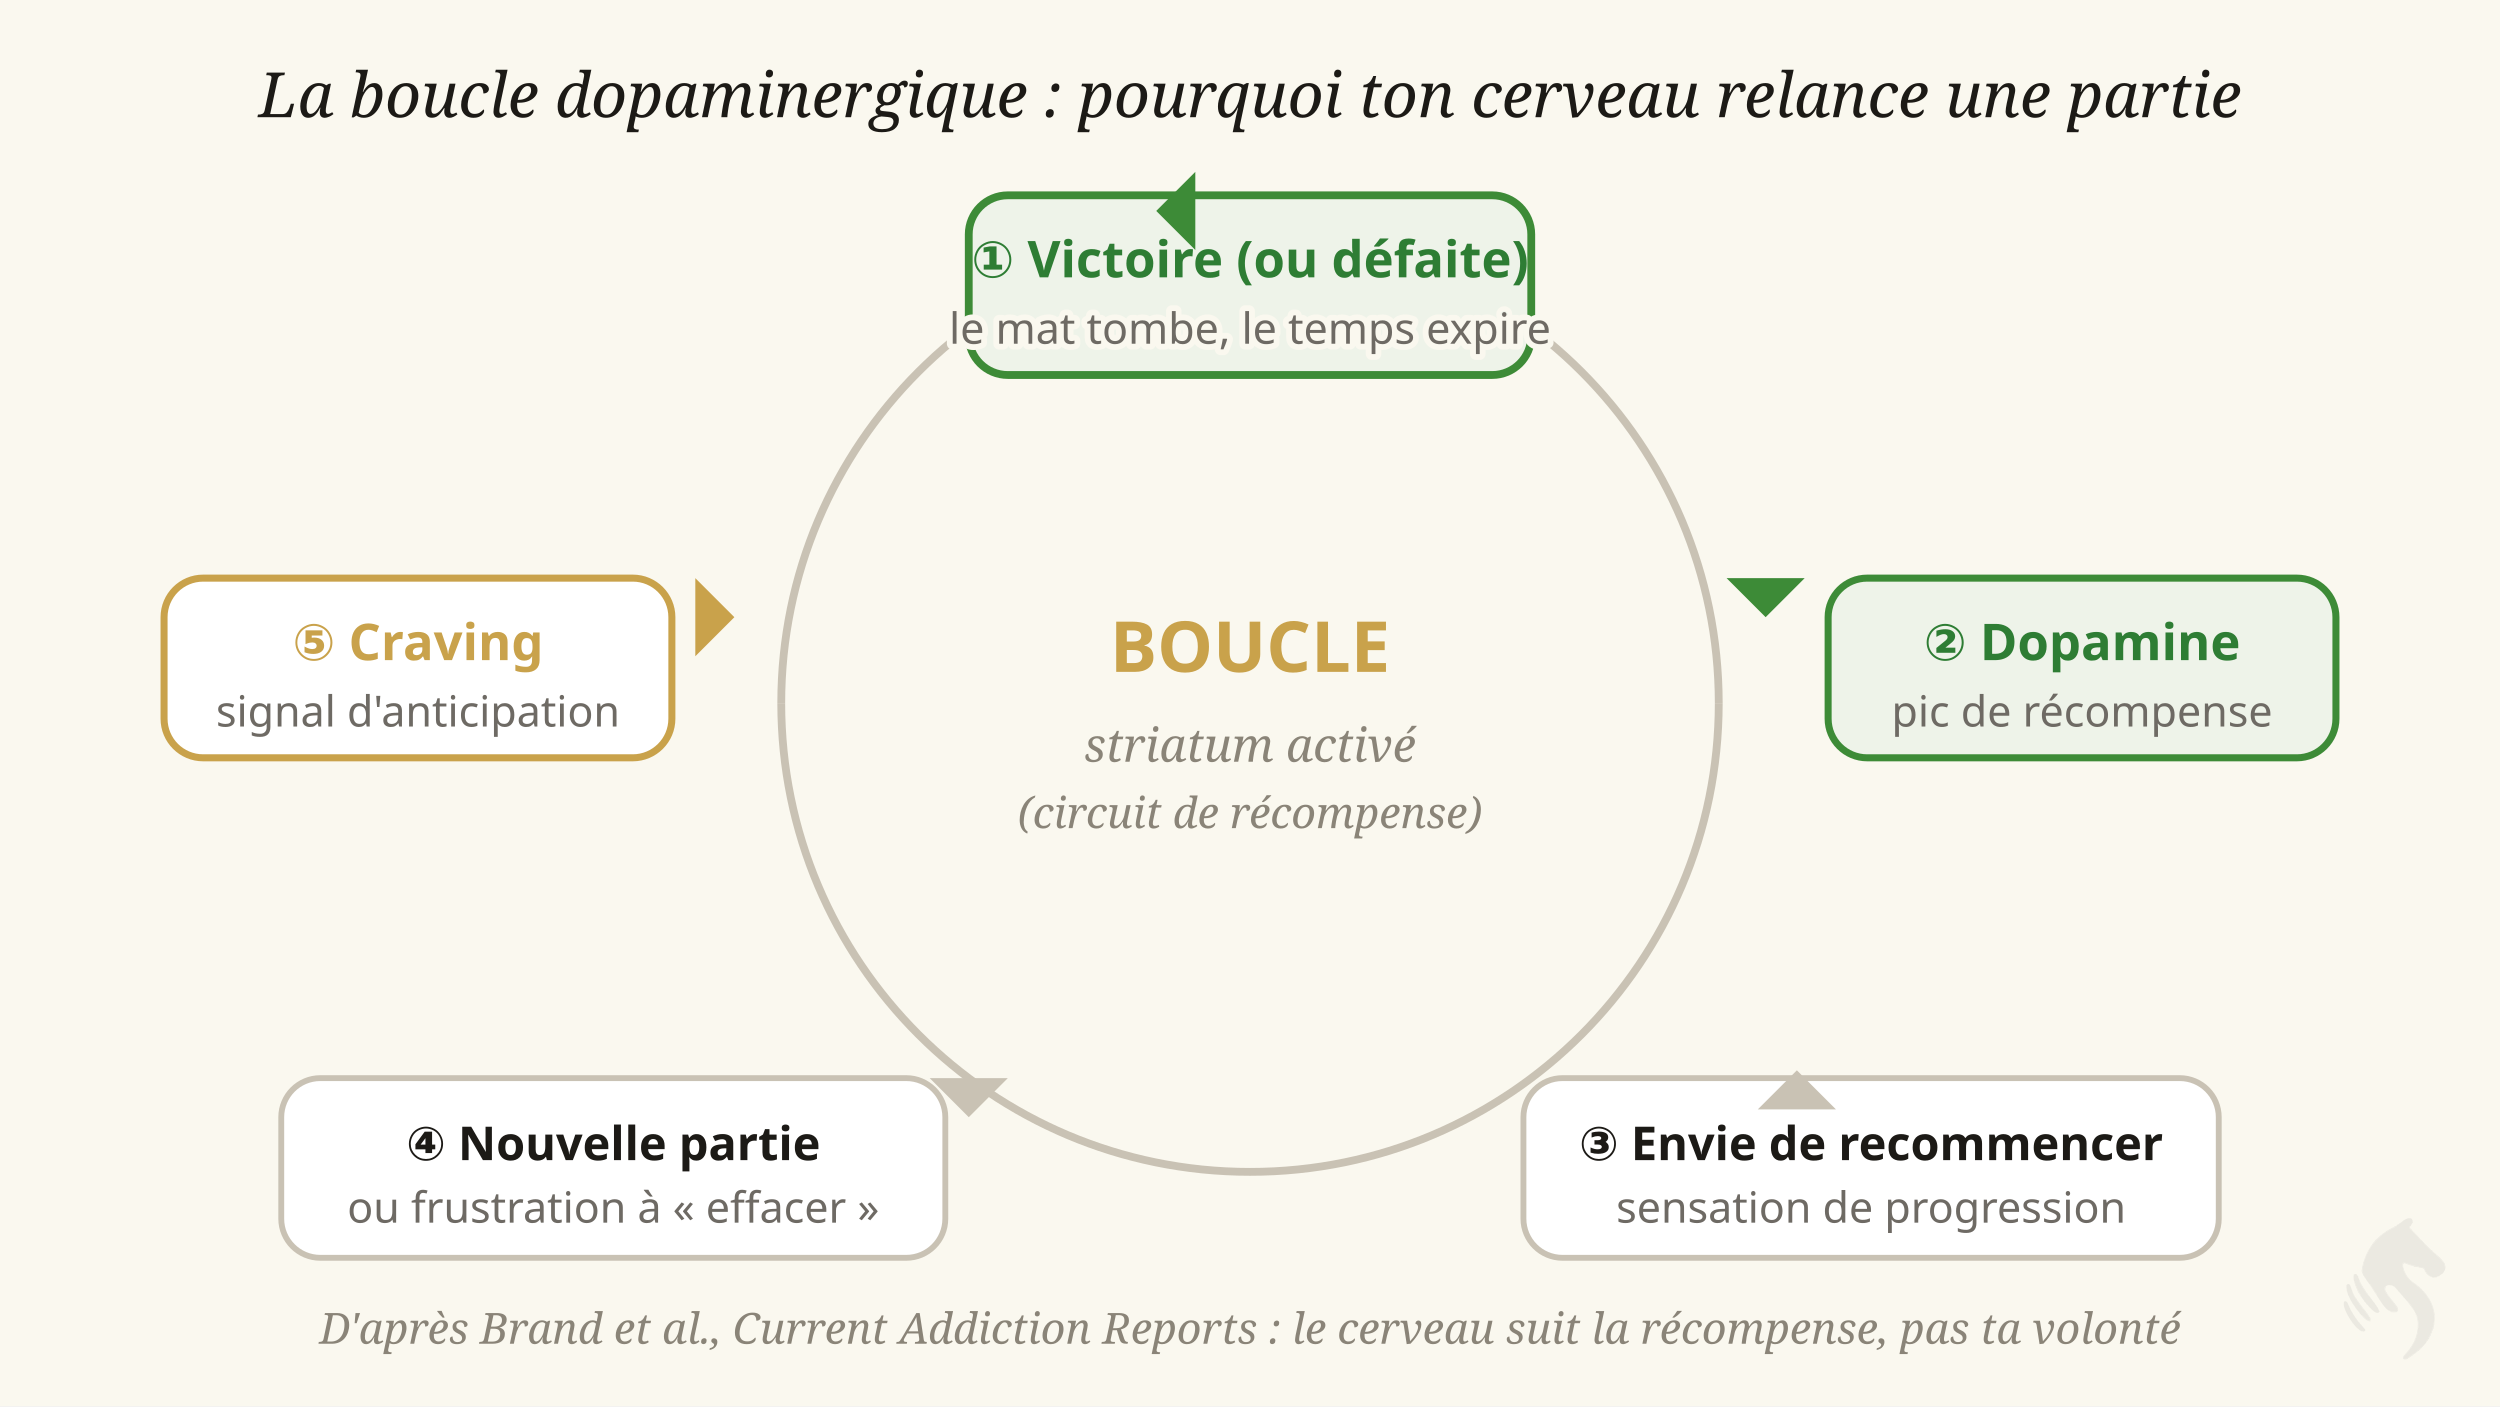
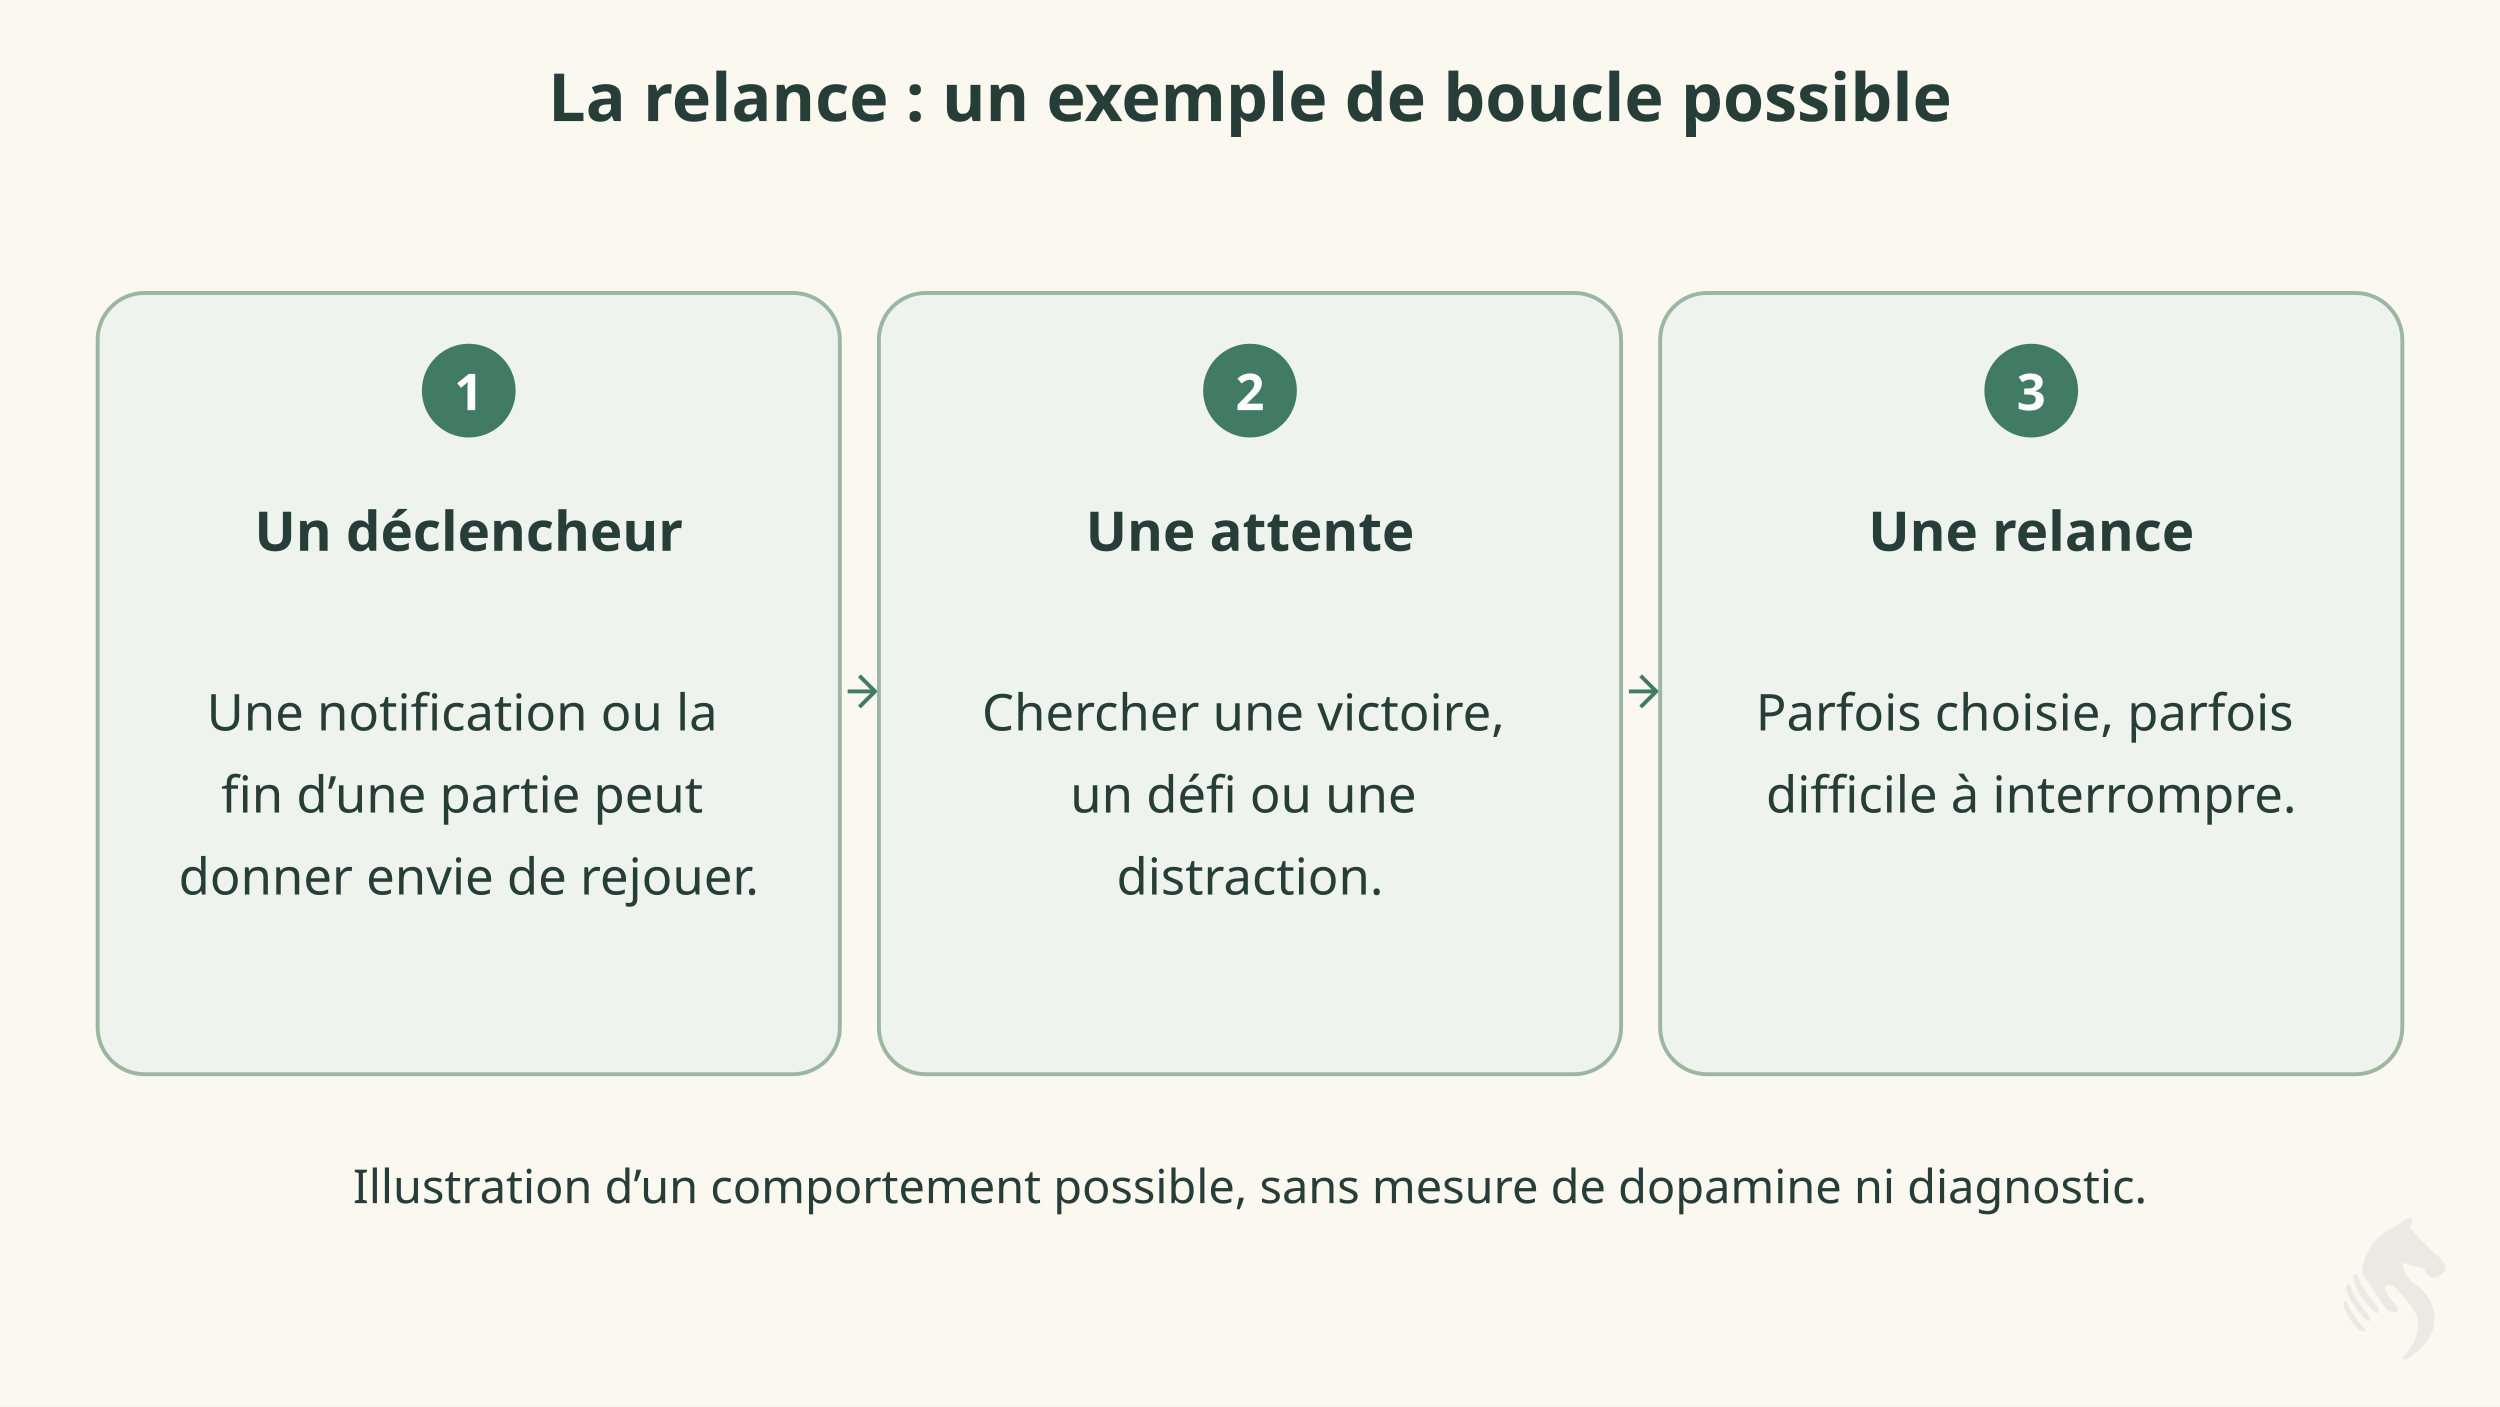
- <svg xmlns="http://www.w3.org/2000/svg" width="640" height="360" viewBox="0 0 640 360" role="img" aria-labelledby="add1">
+ <svg xmlns="http://www.w3.org/2000/svg" width="640" height="360" viewBox="0 0 640 360" role="img" aria-labelledby="diagram-title">
  <rect width="640" height="360" fill="#faf8ef" />
-   <text x="320" y="30" text-anchor="middle" font-family="Georgia, serif" font-size="16" font-style="italic" fill="#1c1a16">La boucle dopaminergique : pourquoi ton cerveau relance une partie</text>
-   <path d="M 200,180 A 120,120 0 0 1 440,180" fill="none" stroke="#c9c2b4" stroke-width="2" />
-   <path d="M 440,180 A 120,120 0 0 1 200,180" fill="none" stroke="#c9c2b4" stroke-width="2" />
-   <rect x="248" y="50" width="144" height="46" rx="10" fill="#eef3e9" stroke="#3d8b37" stroke-width="2" />
-   <text x="320" y="71" text-anchor="middle" font-family="system-ui, sans-serif" font-size="13" font-weight="700" fill="#2e7d34">① Victoire (ou défaite)</text>
-   <text x="320" y="88" text-anchor="middle" font-family="system-ui, sans-serif" font-size="11" fill="#6e6a64" stroke="#faf8ef" stroke-width="3" stroke-linejoin="round" paint-order="stroke">le mat tombe, le temps expire</text>
-   <rect x="468" y="148" width="130" height="46" rx="10" fill="#eef3e9" stroke="#3d8b37" stroke-width="1.8" />
-   <text x="533" y="169" text-anchor="middle" font-family="system-ui, sans-serif" font-size="13" font-weight="700" fill="#2e7d34">② Dopamine</text>
-   <text x="533" y="186" text-anchor="middle" font-family="system-ui, sans-serif" font-size="11" fill="#6e6a64">pic de récompense</text>
-   <rect x="390" y="276" width="178" height="46" rx="10" fill="#fff" stroke="#c9c2b4" stroke-width="1.5" />
-   <text x="479" y="297" text-anchor="middle" font-family="system-ui, sans-serif" font-size="12" font-weight="700" fill="#1c1a16">③ Envie de recommencer</text>
-   <text x="479" y="313" text-anchor="middle" font-family="system-ui, sans-serif" font-size="11" fill="#6e6a64">sensation de progression</text>
-   <rect x="72" y="276" width="170" height="46" rx="10" fill="#fff" stroke="#c9c2b4" stroke-width="1.5" />
-   <text x="157" y="297" text-anchor="middle" font-family="system-ui, sans-serif" font-size="12" font-weight="700" fill="#1c1a16">④ Nouvelle partie</text>
-   <text x="157" y="313" text-anchor="middle" font-family="system-ui, sans-serif" font-size="11" fill="#6e6a64">ou frustration à « effacer »</text>
-   <rect x="42" y="148" width="130" height="46" rx="10" fill="#fff" stroke="#c9a24b" stroke-width="1.8" />
-   <text x="107" y="169" text-anchor="middle" font-family="system-ui, sans-serif" font-size="13" font-weight="700" fill="#c9a24b">⑤ Craving</text>
-   <text x="107" y="186" text-anchor="middle" font-family="system-ui, sans-serif" font-size="11" fill="#6e6a64">signal d'anticipation</text>
-   <polygon points="452,158 442,148 462,148" fill="#3d8b37" />
-   <polygon points="460,274 470,284 450,284" fill="#c9c2b4" />
-   <polygon points="248,286 238,276 258,276" fill="#c9c2b4" />
-   <polygon points="188,158 178,168 178,148" fill="#c9a24b" />
-   <polygon points="296,54 306,44 306,64" fill="#3d8b37" />
-   <text x="320" y="172" text-anchor="middle" font-family="system-ui, sans-serif" font-size="18" font-weight="800" fill="#c9a24b">BOUCLE</text>
-   <text x="320" y="195" text-anchor="middle" font-family="Georgia, serif" font-size="12" font-style="italic" fill="#8a8478">striatum activé</text>
-   <text x="320" y="212" text-anchor="middle" font-family="Georgia, serif" font-size="11" font-style="italic" fill="#8a8478">(circuit de récompense)</text>
-   <text x="320" y="344" text-anchor="middle" font-family="Georgia, serif" font-size="11" font-style="italic" fill="#8a8478">D'après Brand et al., Current Addiction Reports : le cerveau suit la récompense, pas ta volonté</text>
+   <text x="320" y="31" text-anchor="middle" font-family="system-ui,sans-serif" font-size="17" fill="#263d38" font-weight="600">
+     <tspan x="320" dy="0">La relance : un exemple de boucle possible</tspan>
+   </text>
+   <rect x="25" y="75" width="190" height="200" rx="12" fill="#eef3ee" stroke="#9bb7a4" />
+   <circle cx="120" cy="100" r="12" fill="#427b65" />
+   <text x="120" y="105" text-anchor="middle" font-family="system-ui,sans-serif" font-size="13" fill="#fff" font-weight="700">
+     <tspan x="120" dy="0">1</tspan>
+   </text>
+   <text x="120" y="141" text-anchor="middle" font-family="system-ui,sans-serif" font-size="14" fill="#263d38" font-weight="700">
+     <tspan x="120" dy="0">Un déclencheur</tspan>
+   </text>
+   <text x="120" y="187" text-anchor="middle" font-family="system-ui,sans-serif" font-size="13" fill="#263d38">
+     <tspan x="120" dy="0">Une notification ou la</tspan>
+     <tspan x="120" dy="21">fin d’une partie peut</tspan>
+     <tspan x="120" dy="21">donner envie de rejouer.</tspan>
+   </text>
+   <path d="M 217 177 h 7 m -4 -4 l 4 4 -4 4" fill="none" stroke="#427b65" />
+   <rect x="225" y="75" width="190" height="200" rx="12" fill="#eef3ee" stroke="#9bb7a4" />
+   <circle cx="320" cy="100" r="12" fill="#427b65" />
+   <text x="320" y="105" text-anchor="middle" font-family="system-ui,sans-serif" font-size="13" fill="#fff" font-weight="700">
+     <tspan x="320" dy="0">2</tspan>
+   </text>
+   <text x="320" y="141" text-anchor="middle" font-family="system-ui,sans-serif" font-size="14" fill="#263d38" font-weight="700">
+     <tspan x="320" dy="0">Une attente</tspan>
+   </text>
+   <text x="320" y="187" text-anchor="middle" font-family="system-ui,sans-serif" font-size="13" fill="#263d38">
+     <tspan x="320" dy="0">Chercher une victoire,</tspan>
+     <tspan x="320" dy="21">un défi ou une</tspan>
+     <tspan x="320" dy="21">distraction.</tspan>
+   </text>
+   <path d="M 417 177 h 7 m -4 -4 l 4 4 -4 4" fill="none" stroke="#427b65" />
+   <rect x="425" y="75" width="190" height="200" rx="12" fill="#eef3ee" stroke="#9bb7a4" />
+   <circle cx="520" cy="100" r="12" fill="#427b65" />
+   <text x="520" y="105" text-anchor="middle" font-family="system-ui,sans-serif" font-size="13" fill="#fff" font-weight="700">
+     <tspan x="520" dy="0">3</tspan>
+   </text>
+   <text x="520" y="141" text-anchor="middle" font-family="system-ui,sans-serif" font-size="14" fill="#263d38" font-weight="700">
+     <tspan x="520" dy="0">Une relance</tspan>
+   </text>
+   <text x="520" y="187" text-anchor="middle" font-family="system-ui,sans-serif" font-size="13" fill="#263d38">
+     <tspan x="520" dy="0">Parfois choisie, parfois</tspan>
+     <tspan x="520" dy="21">difficile à interrompre.</tspan>
+   </text>
+   <text x="320" y="308" text-anchor="middle" font-family="system-ui,sans-serif" font-size="12" fill="#263d38">
+     <tspan x="320" dy="0">Illustration d’un comportement possible, sans mesure de dopamine ni diagnostic.</tspan>
+   </text>
  <g id="wm" opacity="0.07" transform="translate(600.0,311.9) scale(0.0416)" aria-hidden="true">
    <g fill="#1e1e1e" fill-rule="evenodd">
      <path d="M411.5-.5h-16a76 76 0 0 0-24.5 12q-.62-.7-1.5-1l-2 4a4 4 0 0 1-1.5-1 7 7 0 0 1-2.5 3.5 253 253 0 0 0-17 13q-1.42.93-2.5-.5-5.2 7.95-14.5 9a9.4 9.4 0 0 1-4 6q2.3.02 1.5 2A461 461 0 0 1 278.5 73q-13.2 7.95-26 16.5-1.59-1.38 0-3-2.35.35-4 2 .9.98 2 2-92.12 67.08-125.5 177a1316 1316 0 0 0-10 44 51.2 51.2 0 0 0 4.5 31q.1 3.33-2 1l4.5 11q1-2 2 0l5 10 1-1q6 10.95 13 21a651 651 0 0 1 18.5 25 3.4 3.4 0 0 1 1.5-3q21.52 33 43 66 .3 3.4-2.5 1v2a1542 1542 0 0 1 21 32q1 0 1 1a319 319 0 0 0 25 35 160 160 0 0 0 27 25 3.1 3.1 0 0 1 1-3q23.18 14.62 49 5.5 5-2.83 4-8.5-.15-4.6-1.5-9a618 618 0 0 0-55.5-73.5q3-.91 5 1.5a23.5 23.5 0 0 0-7-9q.63 2.4 2 4.5-.17 2.58-1.5.5a364 364 0 0 1-17.5-26.5 50 50 0 0 1-4.5-22.5q.9-4.71 3-9 .63 1.88 2.5 2a7 7 0 0 1 2-3q9.28-8.1 22-8a86 86 0 0 1 23 4.5 11 11 0 0 1 3 4.5q2.58-1.75 5 .5l21.5 23.5q.74 1.95.5 4 3.56 1 6 4a1094 1094 0 0 0 30 34.5l-1 1q3.7 2.7 7.5 5.5a23 23 0 0 1 2 5l5 3a22 22 0 0 0 5.5 8 11.5 11.5 0 0 0 4 4 3.9 3.9 0 0 0-2-3.5q1.7-1.12 3 .5a705 705 0 0 1 42 57.5q-.65 1.46-2 1.5a169 169 0 0 1 10 19 3.8 3.8 0 0 0-.5 4q1 2 2 0 1.4 2.05 2.5 4-.25-2.55.5-5a185 185 0 0 1 11 83q-1 2-2 0a9 9 0 0 0-1.5-4v9a2.3 2.3 0 0 0 1.5-1q.75 10.55-1 21a337 337 0 0 1-18 56l-2.5 3q-1.2-.69-1-2a36 36 0 0 0-4 7 5.2 5.2 0 0 0 3.5-4 4.3 4.3 0 0 1 0 4 350 350 0 0 1-33 52 1108 1108 0 0 1-30 35q-7.17 20.32 13.5 14.5a34 34 0 0 1 6-3 1496 1496 0 0 1 54-37 942 942 0 0 0 29-27q1.25-1.03 2 .5a11 11 0 0 0-3 4q1.35-1.65 2.5 0a29 29 0 0 1 4.5-6 40 40 0 0 0 9-10.5l6-4-1-1a25 25 0 0 1 8.5-7.5q-1.47-2.67 1-5 .22 4.17 2.5 1.5-1.94-3.13 2-4l-1-1q1.48-3.25 4-5.5a8 8 0 0 0-3-1q37.8-53.63 47.5-119 8.4-83.08-38-152a364 364 0 0 0-28-35q-1.03-1.25.5-2 3.58 2.23 2-1l-4-2a5 5 0 0 1-3-.5 484 484 0 0 0-70-58q-.7-.62-1-1.5 1.05-.43 2-1v-3a6 6 0 0 1-5-2q-.66-.1-1 .5 3.72 2.61 0 3-34.57-32.88-46-79.5.2-2.3 2-3v-4q-1.94 5.58-3.5 0-1-9 0-18 2.16-6.4 8.5-8a78 78 0 0 1 22 7.5 403 403 0 0 0 66 18l9 3q-2.45.75-5 .5-1.59 1.6 0 3a16 16 0 0 1 6.5-1 7.3 7.3 0 0 1 2 3q1.38-2.6 3.5-2-1.1-2.32-4-2.5 15.09-2.3 25.5 8.5 5.35 10.23 10 21 12.95 20.94 36.5 28.5-1.88.63-2 2.5a30 30 0 0 0 12.5 3q4.43-.1 8-2 3.2 3.87 5.5-1 1.2.69 1 2a39 39 0 0 0 4.5-2l1 1q.69-1.87-1.5-2.5a12 12 0 0 0 7-3q1.88-1.1 3 .5 2.22-3.62 6-2a8.7 8.7 0 0 1 3-4 41 41 0 0 1 12-6.5l-2-1 5.5-3.5q.62.7 1.5 1 1.82-1.15 0-2.5 1.42-.93 2.5.5a5.8 5.8 0 0 1 .5-4 39 39 0 0 1 6-4.5q-1.55-2.25.5-4.5 3.25-3.5 5-8 1.38-.64 2.5-1-.8-1.05-2-1.5 1.85-5.82 3-11.5v-10h-1q-.85 6-2.5 12-.16-4.46.5-9a63 63 0 0 0-12.5-31 478 478 0 0 0-45.5-44.5q3.06.72 6 2.5-3.15-3.9-7-7.5l1-1q-1.4-1.05-2 .5 1.77 2.4-.5 4a781 781 0 0 1-67.5-65.5l1-.5a29 29 0 0 0 7 6 93 93 0 0 0-14-15 24.5 24.5 0 0 0-9-9.5l1-1a44 44 0 0 0-7-4.5q1.44 2.2 3.5 4 1 1.5 0 3l-72-76q-5.34-7.85 1.5-14.5 1.98-.8 2 1.5a69 69 0 0 1 6-3.5q-1.95-1.94 0-3.5a31 31 0 0 0 6-12q2.05.24 4-.5a79 79 0 0 0-1.5-17.5 94 94 0 0 0-5-10l-1 1a87 87 0 0 0-5.5-3" />
      <path d="M325.5 44.5q-3.85 1.03-7 3.5a4.2 4.2 0 0 1-4.5-.5q-2.75 2.49-3.5 6-6.97 2.94-14 6-6.75 3.75-13.5 8-.62-.7-1.5-1a37.6 37.6 0 0 1-17 10.5 263 263 0 0 0-12 9.5q-1.59 1.62 0 3 12.8-8.55 26-16.5A461 461 0 0 0 327 46.5q.8-1.98-1.5-2m148 86-21-24a209 209 0 0 1-21-21.5l-8.5-8.5q-4.8-3.3-6-9-9.1-4.3-11.5-13a13 13 0 0 0 3-6q-.02-2.3-2-1.5-6.84 6.65-1.5 14.5l72 76q1-1.5 0-3a20 20 0 0 1-3.5-4m89 86a198 198 0 0 0-17.5-15q.4-2.17-.5-4-3.63-1.2-7-3a26 26 0 0 0-6-6 430 430 0 0 1-27-27.5 2.4 2.4 0 0 0-2-.5 29 29 0 0 1-7-6l-1 .5a781 781 0 0 0 67.5 65.5q2.27-1.6.5-4m-314-128a247 247 0 0 0-42 35.5 14.5 14.5 0 0 1-5 4l1 1a9.3 9.3 0 0 1-6 2.5 76 76 0 0 1-16 20q.3.88 1 1.5a9.4 9.4 0 0 0-5.5 6.5q-1-2-2 0-.93 1.42.5 2.5a25 25 0 0 0-6.5 8.5q-1.6 1.05-3.5 1.5 1.21.45 2 1.5a43 43 0 0 0-7 10 352 352 0 0 0-19.5 37 2.9 2.9 0 0 1-2.5 1 3.3 3.3 0 0 0 2 1.5 47 47 0 0 1-3.5 5.5l-12 34q-.98-1.8-1.5 0 1.4 1.9.5 4a33 33 0 0 1-3.5 5.5q.78.84 1 2a212 212 0 0 0-10 49.5 36 36 0 0 0 7 20q2.1 2.33 2-1a51.2 51.2 0 0 1-4.5-31 1316 1316 0 0 1 10-44q33.38-109.92 125.5-177-1.1-1.02-2-2m376 206q-.5-10.25-5-19.5 1.5-4.37-1.5-.5l-6.5-11q-5.55-3.6-7.5-10l-1 1q-3.75-5.75-9.5-9.5l1-1a850 850 0 0 0-9-7q1.14-2.04-1.5-3.5-1.08 1.43-2.5.5-2.84-1.65-2-4a5 5 0 0 0-3-.5 5 5 0 0 0-.5-3l-1 1a7 7 0 0 0-4.5-3 21 21 0 0 0-6-2.5 478 478 0 0 1 45.5 44.5 63 63 0 0 1 12.5 31q-.66 4.54-.5 9 1.65-6 2.5-12m-259 3v-1q-2.22-5.79 1-11.5l-2-2a67 67 0 0 0 1.5-5.5q.93 7.1 3.5 1-2.43-3.37 2-4a4.3 4.3 0 0 1 2.5 3q.45-1.21 1.5-2 2.3.75 4 2a326 326 0 0 1 28 10.5q11.4 3.22 23 6 1.05 1.6 1.5 3.5 1-4 2 0 1.08-1.43 2.5-.5-1.81 1.35 0 2.5 3.25-.47 7-2 1.85.03 3 1 5.83.22 11 2h5q2.55.25 5-.5l-9-3a403 403 0 0 1-66-18 78 78 0 0 0-22-7.5q-6.34 1.6-8.5 8-1 9 0 18 1.56 5.58 3.5 0m109 6a4.7 4.7 0 0 1 4 3q3.6-3.98 6 1l1-2 4 2a65 65 0 0 1 7.5 10q1.1 3.55 2.5 7-1.77 2.95 2 4 13.35 23.91 39 33 .12-1.87 2-2.5-23.55-7.56-36.5-28.5a305 305 0 0 0-10-21q-10.41-10.8-25.5-8.5 2.9.18 4 2.5m-410 86a9 9 0 0 0 1.5-4 310 310 0 0 0 37.5 86q-1.1 1.02-2 2a40 40 0 0 0 8.5 12 139 139 0 0 0 15 21q2.31 2.97 1.5 6 5.9 1.14 7.5 7 5.7 2.47 5 8 3.8 1.06 6.5 4 20.24 25.5 46 45.5a39 39 0 0 0 20 5 46 46 0 0 1 9-7.5 818 818 0 0 1-10-21.5q1.43-1.08.5-2.5a27 27 0 0 1-3.5-2 185 185 0 0 0-16-23.5q1.43-1.08.5-2.5a13.3 13.3 0 0 1-5.5-5 617 617 0 0 0-22.5-29v-4l-1 1a13 13 0 0 1-4.5-6 11.5 11.5 0 0 1-4-4q-.03 2.3-2 1.5A471 471 0 0 1 97 390.5q-1.8-3.04-.5-6 1.02.54 2 1a9 9 0 0 0-2-4.5q3.83-2.28-1-2.5a597 597 0 0 1-7-18.5l2-1a3.3 3.3 0 0 1-2-3.5 3.1 3.1 0 0 1-3-1q-7.35-19.46-24-8 1.03 2.34-.5 5a97 97 0 0 0 3.5 38" />
      <path d="M365.5 301.5q-1.8.7-2 3 11.43 46.62 46 79.5 3.72-.39 0-3 .34-.6 1-.5-2.4-2.22-5-4.5l2-2q-2.45-.75-5-.5a8.4 8.4 0 0 0-.5-4q-1.72 1.44-3-1a28 28 0 0 1-3.5-6q-.5 2-1 0a143 143 0 0 1-18-31q-6.22-11.64-9-27a7 7 0 0 0-2-3m-211 174a45 45 0 0 1-9.5-15q-1 2-2 0a41 41 0 0 0-6-9l-1-5-1 1a989 989 0 0 1-17.5-25.5q.7-.62 1-1.5a7.7 7.7 0 0 1-5-6 163 163 0 0 1-15-29q-.98-.46-2-1-1.3 2.96.5 6a471 471 0 0 0 55.5 86.5q1.97.8 2-1.5m-90-86q-2.05 2.77 1.5 4 3.6 16.25 9.5 30.5-2.48 3.62 2 3.5 3.65 9.3 8 18.5l-1 1a11.4 11.4 0 0 1 6 8q-.7.62-1 1.5a10.5 10.5 0 0 1 3.5 5l1-1a62 62 0 0 0 7.5 13q.9-.98 2-2a310 310 0 0 1-37.5-86 9 9 0 0 1-1.5 4m48 210a3.9 3.9 0 0 0-2-3.5q1.7-1.12 3 .5a127 127 0 0 0 39 32q11.3 4.6 8.5-7a147 147 0 0 0-17-32 1467 1467 0 0 0-40-51 554 554 0 0 1-48.5-75l1-1q.84 5.22 6 5a51.6 51.6 0 0 1-11.5-27l-1 2a159 159 0 0 0-11-31 14.3 14.3 0 0 0-10.5-8q-3.2.01-6 1.5-2.85 3.45-6 6.5-.87 16.85 3 33.5a3.6 3.6 0 0 1-2 2q1.38.56 2.5 1.5 3.15 9.81 6.5 19.5-1.21.45-2 1.5a29 29 0 0 0 5.5 7A256 256 0 0 0 55.5 525l-2 1a6.4 6.4 0 0 0 4 1.5 332 332 0 0 0 38.5 53l3.5 5.5-1 1q1.9 1.67 3.5.5a36 36 0 0 0 10.5 12m303-214q-.95.57-2 1 .3.88 1 1.5a484 484 0 0 1 70 58q1.42.72 3 .5a43 43 0 0 0-10-12.5l1-1q-2.66 1.47-5-1a36 36 0 0 0-10-10q1.81-1.35 0-2.5a8 8 0 0 1-3.5 0q-4.57-5.7-10-8a13 13 0 0 0-6.5-5.5 11.5 11.5 0 0 1-3.5-4.5q-.62.7-1.5 1a17.7 17.7 0 0 0-8-5.5q-2.84-1.65-2-4-7.47-2.25-13-7.5m-254 24a526 526 0 0 1 23.5 37 55 55 0 0 1 9 15l1-1a65 65 0 0 0 8.5 13q2.8 2.4 2.5-1-21.48-33-43-66a3.4 3.4 0 0 0-1.5 3m111 63q.16-.93 1-1.5a7 7 0 0 1-3.5-2.5 17.5 17.5 0 0 0-5.5-8q3.7-4.18-2.5-5a41 41 0 0 1-7.5-18.5l2-3a7.2 7.2 0 0 1-2-4.5 3.1 3.1 0 0 0 3-1 37 37 0 0 0-1-7q-1.87-.12-2.5-2a36 36 0 0 0-3 9 50 50 0 0 0 4.5 22.5 364 364 0 0 0 17.5 26.5q1.33 2.08 1.5-.5-1.37-2.1-2-4.5m-272 45v19q2.55 12.15 7 24 15.37 37.49 37 68a54 54 0 0 0 9 12.5q-1.58 2.58 2 3l-1 1 5.5 4.5a82 82 0 0 0 9 12q6.5 6.26 12.5 13 9.5 6.75 17.5 15l1-1q4.56 3.52 9 7l1-2a89 89 0 0 0 13.5 3.5q13.85-4.6 6.5-17.5-1.73 1.44-3-1a307 307 0 0 1-13.5-16 16 16 0 0 0-6-5.5q1.43-1.08.5-2.5a27.2 27.2 0 0 1-12.5-15 3.1 3.1 0 0 1-3-1q-7.5-10.25-15.5-20-.93-1.42.5-2.5a16 16 0 0 1-6-5.5 880 880 0 0 1-19-29.5q.7-.62 1-1.5a8 8 0 0 1-4-4 94 94 0 0 1-12.5-26l-1 1q-3.8-4.62-1.5-10a3.1 3.1 0 0 1-3-1 198 198 0 0 1-7-15.5l1-1a55 55 0 0 1-9-11q-2.85-1.46-6-2l3-1a22 22 0 0 0-9 2 11.4 11.4 0 0 0-4 6.5m277 51a48 48 0 0 0 12 5q-.57 3.66 2 2a5.3 5.3 0 0 1 3.5 3l1-2a45 45 0 0 0 26 0q.45 1.21 1.5 2 1.27-3.4 4-2 1.81-1.15 0-2.5l3-1.5a21 21 0 0 0 3.5-4q1.4-8.23-1.5-16 .3-.88 1-1.5-5.22-1.95-4-7a193 193 0 0 1-18-23.5 16 16 0 0 0-3.5-3q-4.05-7.43-9-12a284 284 0 0 0-14-17q-.75-1.58.5-3a19 19 0 0 1-6-4 4.35 4.35 0 0 0-5-1.5 618 618 0 0 1 55.5 73.5q1.35 4.4 1.5 9 1 5.67-4 8.5-25.82 9.12-49-5.5a3.1 3.1 0 0 0-1 3m115-56a264 264 0 0 1 16 22q-1.7 3.04 1.5 1a494 494 0 0 1 16.5 23l7 10q1.35-.04 2-1.5a705 705 0 0 0-42-57.5q-1.3-1.62-3-.5a3.9 3.9 0 0 1 2 3.5" />
      <path d="M112.5 599.5q7 9.5 16 17 2 0 2 2 6.9 3.77 11 8.5l13 5.5a5.7 5.7 0 0 0 6 0q2.07 3.94 4 0-3.37-1.23-.5-3 .22-6.86.5-13.5l-3-3.5 3-2.5q-4.58-.9-7.5-4.5a79 79 0 0 0-10.5-16.5q2.67 1.47 5-1a12 12 0 0 1-8.5-3.5 92 92 0 0 0-17.5-23.5l2-1-6.5-4.5a2294 2294 0 0 1-34.5-47q-1 0-1-1-5.27-4.75-4-11.5-2.25-3.25-3.5.5A227 227 0 0 1 61.5 469q.84-.57 1-1.5-5.16.22-6-5l-1 1a554 554 0 0 0 48.5 75 1467 1467 0 0 1 40 51q10.5 14.98 17 32 2.8 11.6-8.5 7a127 127 0 0 1-39-32q-1.3-1.62-3-.5a3.9 3.9 0 0 1 2 3.5m335-4a3349 3349 0 0 1 7.5 35q2.3 19.53.5 39a9 9 0 0 1 1.5 4q1 2 2 0a185 185 0 0 0-11-83q-.75 2.45-.5 5m44-147q1.58 3.23-2 1-1.53.75-.5 2a364 364 0 0 1 28 35q46.4 68.92 38 152-9.7 65.37-47.5 119 1.46.15 3 1a12 12 0 0 0 3.5-6q1.58 1.52 3.5.5-1.16-8.12 7-11-1.6-1.75 1-2.5-.12-8.5 6-14-.81-.1-1-1a3.1 3.1 0 0 1 3-1 5.4 5.4 0 0 1 3-5.5q-1.2-.45-2-1.5a67 67 0 0 0 4.5-10l1 2a9 9 0 0 1 2.5-5l-1-2a6.3 6.3 0 0 1 4-.5 6.5 6.5 0 0 0-3-3 225 225 0 0 1 11-24.5q-.53-1.8-1.5 0-.3-4.51 1-9l1 1a67 67 0 0 0 1.5-13q7.4-.7 1-5a232 232 0 0 0 2-53l.5-5q.57.84 1.5 1a8 8 0 0 0-2.5-5q-6.56-49.08-31.5-89 2.03-1.77-.5-3l-1 1a696 696 0 0 1-17.5-26q-2.18-1.53-1-3.5-3.93-.91-5-4.5-1.26-.5-1-2a69 69 0 0 0-6.5-5q-.69-1.87 1.5-2.5a14 14 0 0 0-4-2.5m-36 230a273 273 0 0 1-13.5 57q-1.4.82-2.5 2 2.69 6.4-4 8.5l2 1a30 30 0 0 0-3 8.5q-.2 1.31 1 2l2.5-3a337 337 0 0 0 18-56 89 89 0 0 0 1-21q-.57.84-1.5 1m-25 84a185 185 0 0 1-24 38l-2.5 6a25 25 0 0 0-6.5 7q-13.95 16.7-28.5 33-1.16 4.05-3.5 7.5-1.35 4.25-1 8a16 16 0 0 1 6 5.5h14a20 20 0 0 1 10-3.5q1.71-1.12 0-2.5a81 81 0 0 0 18.5-12q.62.7 1.5 1a71 71 0 0 1 2-4q1-2 2 0 1.7-4.54 4.5-1a38 38 0 0 1 4.5-6.5 189 189 0 0 0 30.5-23.5q4.55 3.9 4-3a4.6 4.6 0 0 1 4.5-2v-3a5 5 0 0 0 3-.5 41 41 0 0 1 3-5.5 11 11 0 0 1 3-4q-.75-1.53-2-.5a942 942 0 0 1-29 27 1496 1496 0 0 0-54 37 34 34 0 0 0-6 3q-20.67 5.82-13.5-14.5a1108 1108 0 0 0 30-35 350 350 0 0 0 33-52 4.3 4.3 0 0 0 0-4 5.2 5.2 0 0 1-3.5 4" />
    </g>
  </g>
</svg>
